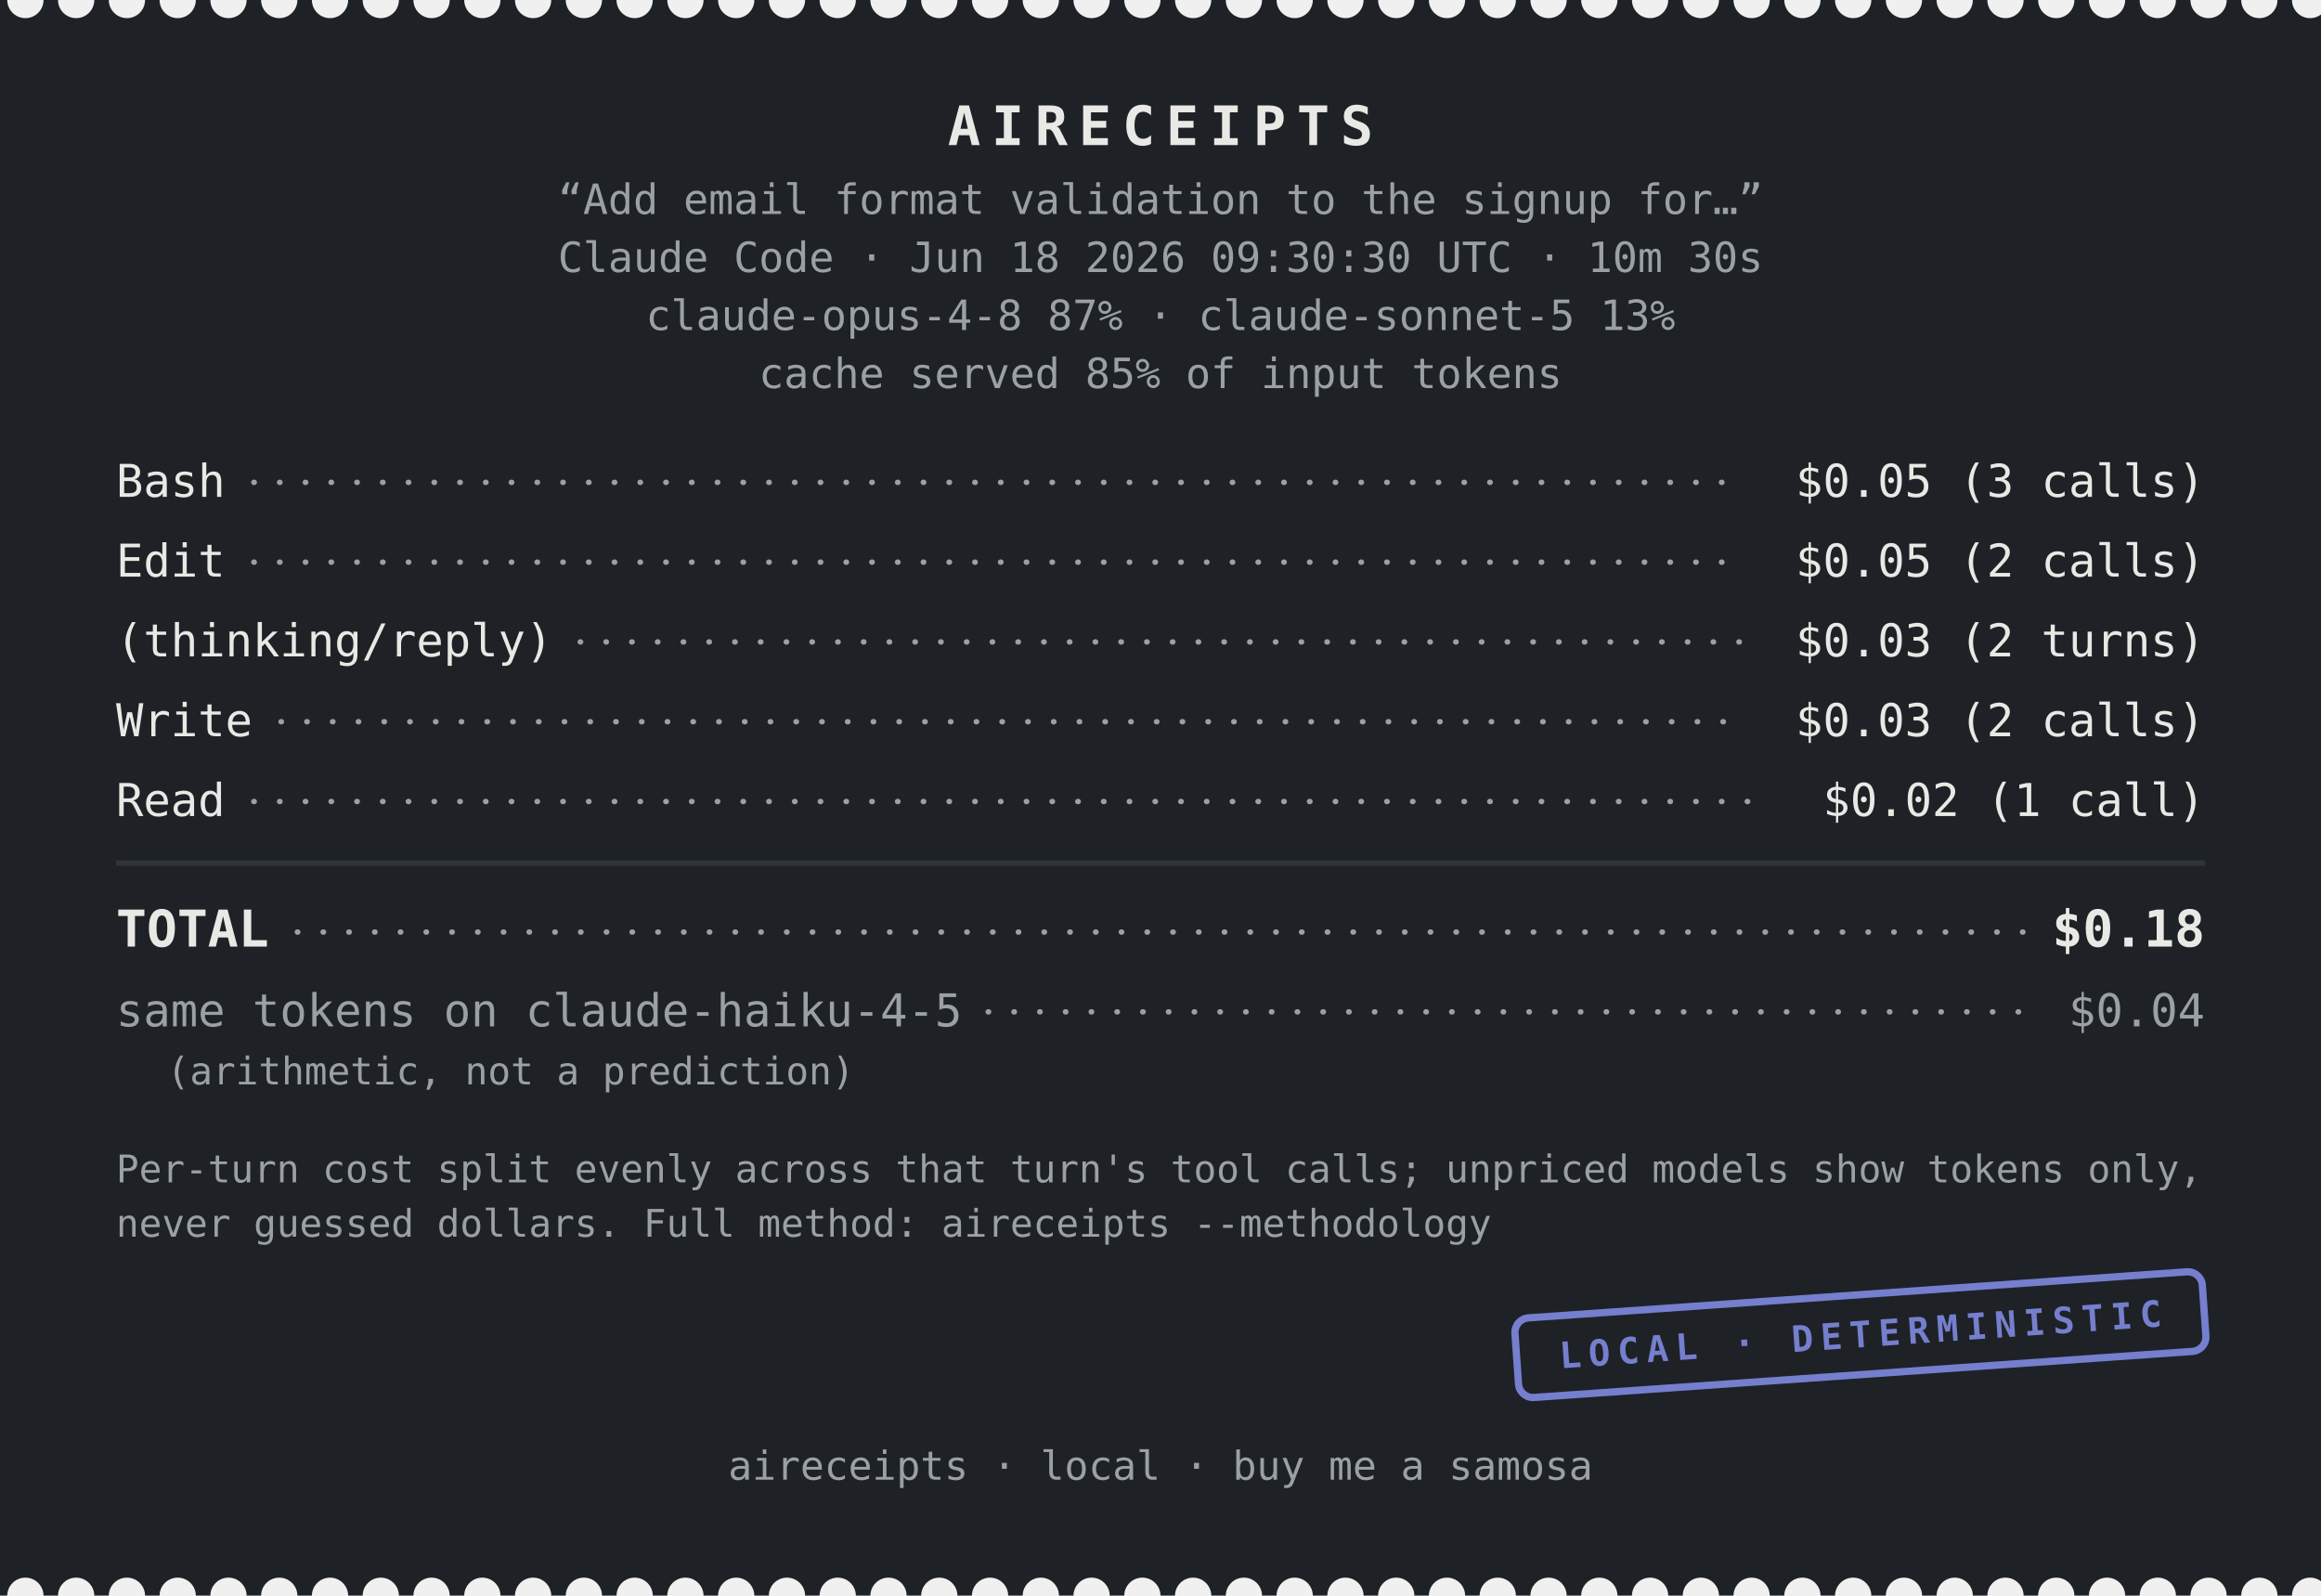
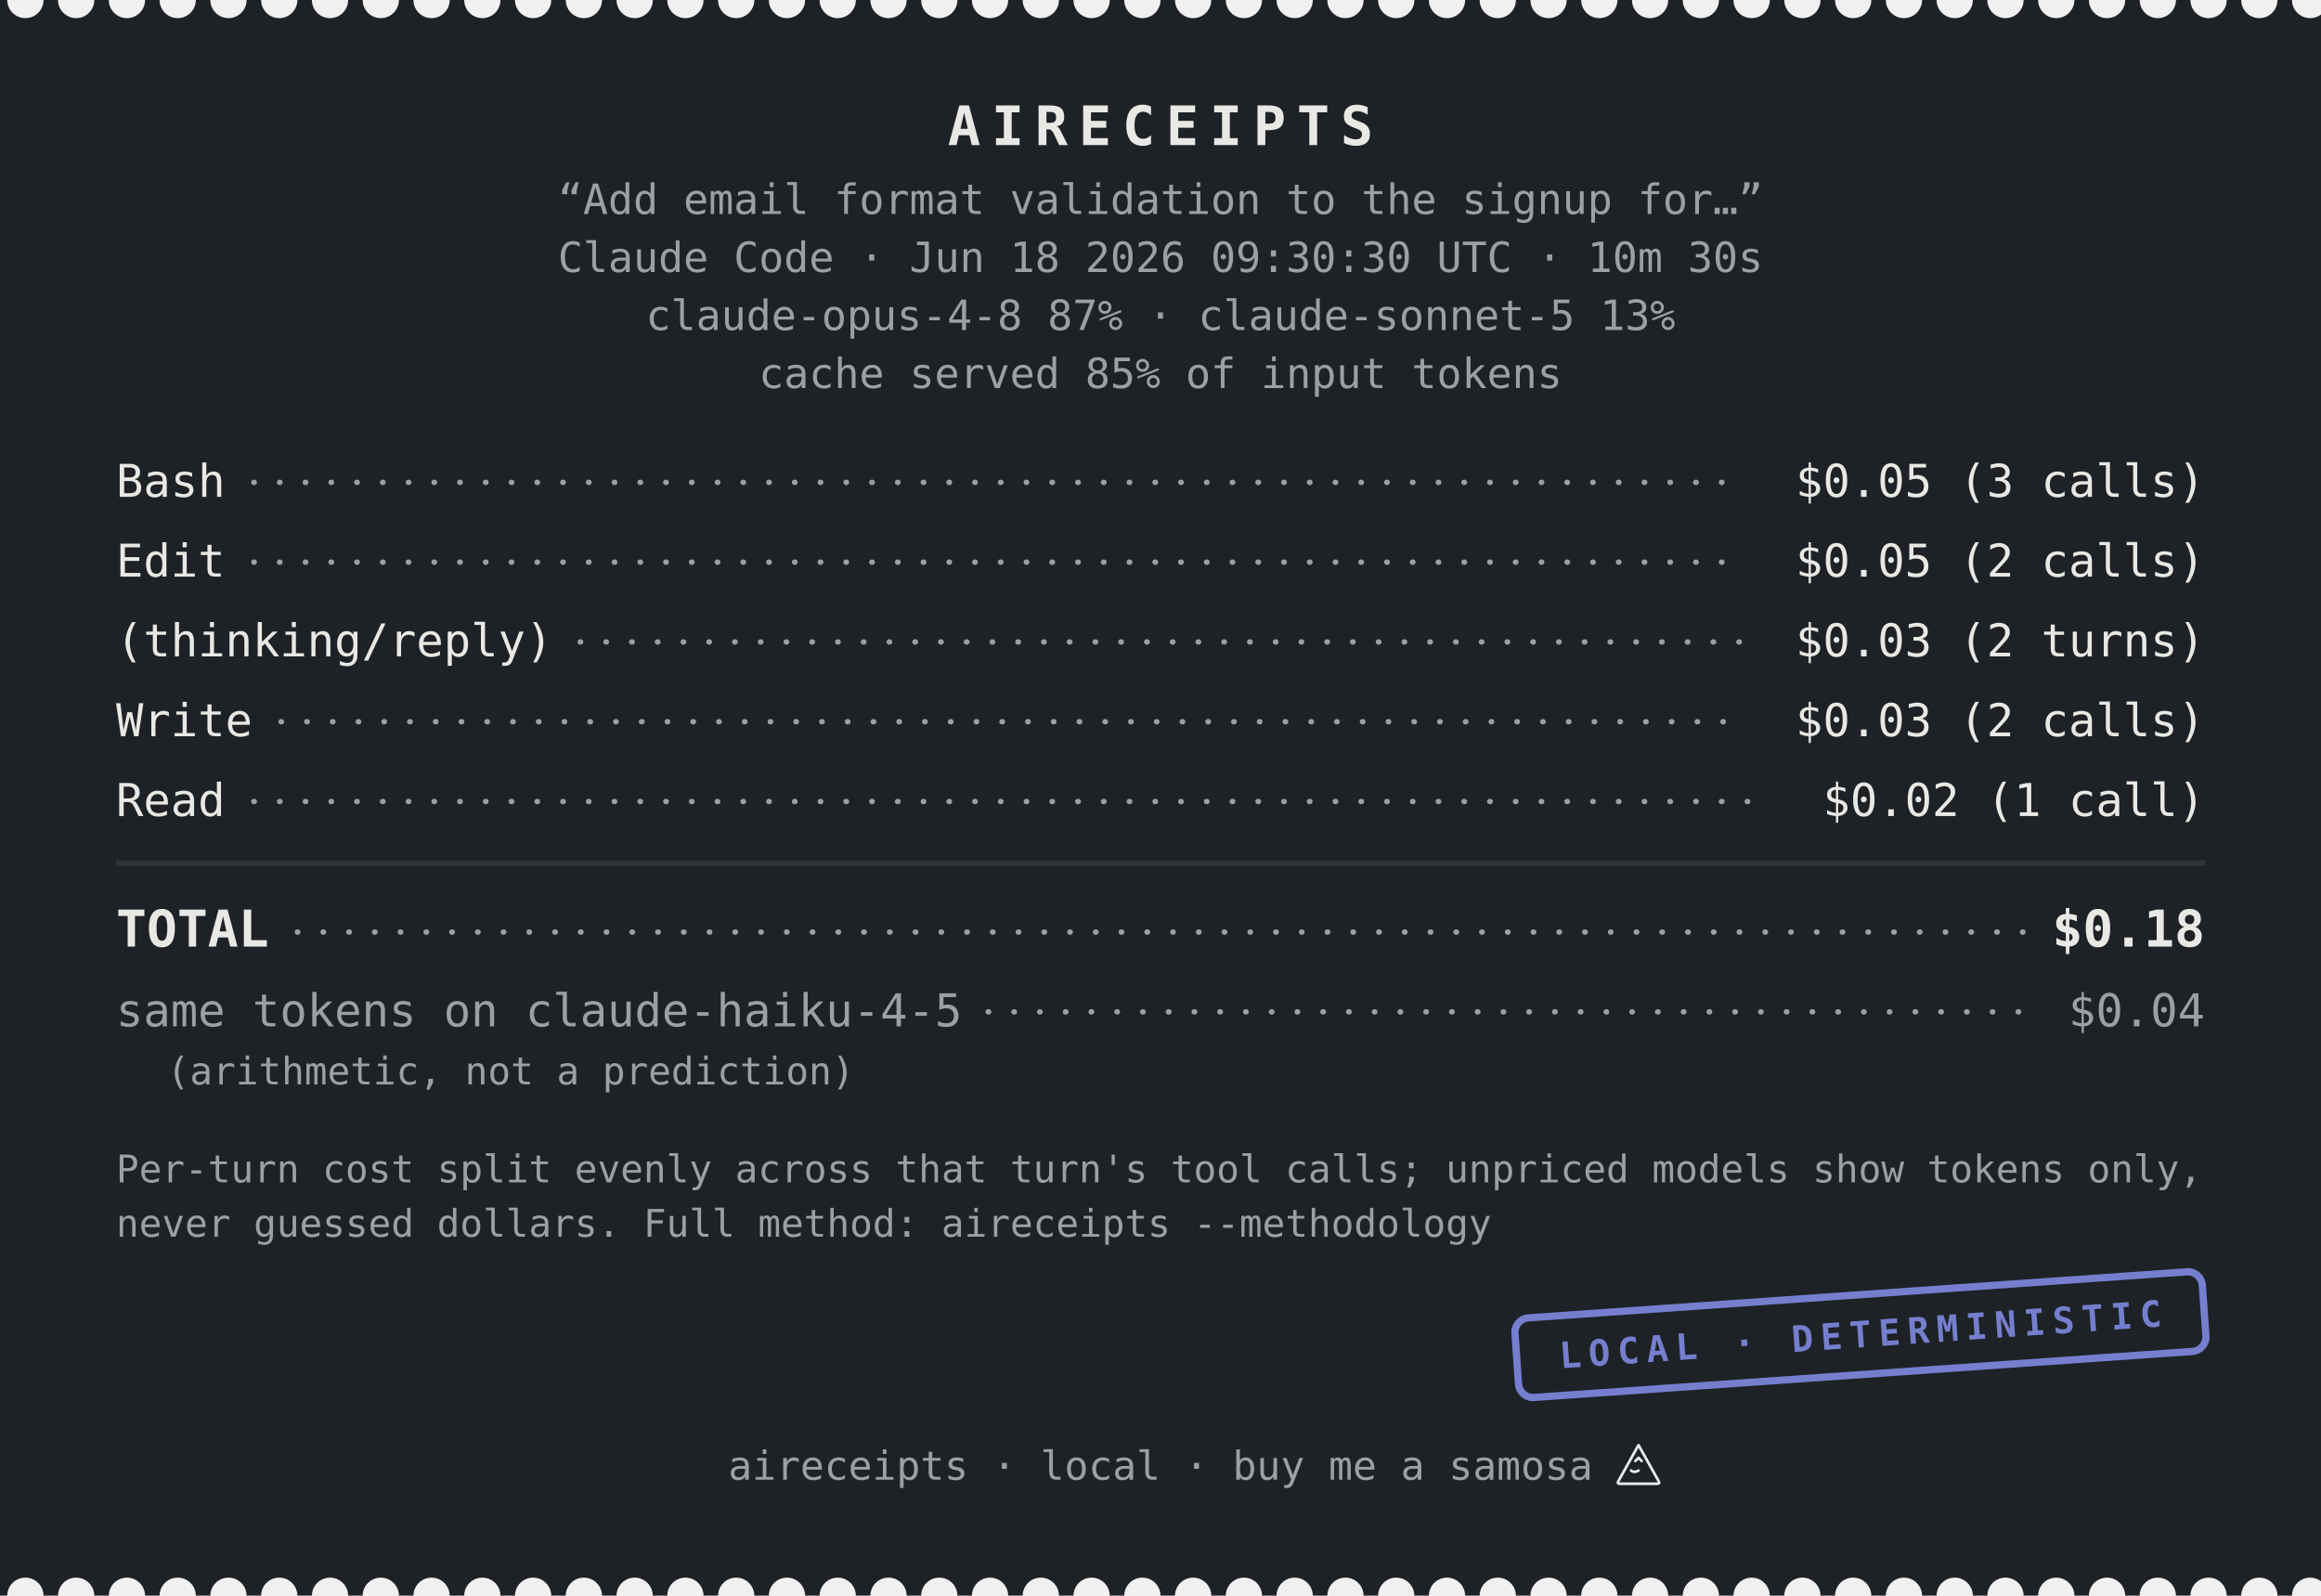
<svg xmlns="http://www.w3.org/2000/svg" width="640" height="440" viewBox="0 0 640 440" font-family="&quot;SF Mono&quot;,&quot;Cascadia Code&quot;,&quot;JetBrains Mono&quot;,Menlo,Consolas,monospace" role="img" aria-label="aireceipts cost receipt">
  <g transform="translate(0 0)">
    <defs>
      <mask id="perf-0" maskUnits="userSpaceOnUse" x="-5" y="-5" width="650" height="450">
        <rect x="0" y="0" width="640" height="440" fill="#FFFFFF" />
        <g class="perf-top">
          <circle cx="7" cy="0" r="5" fill="#000000" />
          <circle cx="21" cy="0" r="5" fill="#000000" />
          <circle cx="35" cy="0" r="5" fill="#000000" />
          <circle cx="49" cy="0" r="5" fill="#000000" />
          <circle cx="63" cy="0" r="5" fill="#000000" />
          <circle cx="77" cy="0" r="5" fill="#000000" />
          <circle cx="91" cy="0" r="5" fill="#000000" />
          <circle cx="105" cy="0" r="5" fill="#000000" />
          <circle cx="119" cy="0" r="5" fill="#000000" />
          <circle cx="133" cy="0" r="5" fill="#000000" />
          <circle cx="147" cy="0" r="5" fill="#000000" />
          <circle cx="161" cy="0" r="5" fill="#000000" />
          <circle cx="175" cy="0" r="5" fill="#000000" />
          <circle cx="189" cy="0" r="5" fill="#000000" />
          <circle cx="203" cy="0" r="5" fill="#000000" />
          <circle cx="217" cy="0" r="5" fill="#000000" />
          <circle cx="231" cy="0" r="5" fill="#000000" />
          <circle cx="245" cy="0" r="5" fill="#000000" />
          <circle cx="259" cy="0" r="5" fill="#000000" />
          <circle cx="273" cy="0" r="5" fill="#000000" />
          <circle cx="287" cy="0" r="5" fill="#000000" />
          <circle cx="301" cy="0" r="5" fill="#000000" />
          <circle cx="315" cy="0" r="5" fill="#000000" />
          <circle cx="329" cy="0" r="5" fill="#000000" />
          <circle cx="343" cy="0" r="5" fill="#000000" />
          <circle cx="357" cy="0" r="5" fill="#000000" />
          <circle cx="371" cy="0" r="5" fill="#000000" />
          <circle cx="385" cy="0" r="5" fill="#000000" />
          <circle cx="399" cy="0" r="5" fill="#000000" />
          <circle cx="413" cy="0" r="5" fill="#000000" />
          <circle cx="427" cy="0" r="5" fill="#000000" />
          <circle cx="441" cy="0" r="5" fill="#000000" />
          <circle cx="455" cy="0" r="5" fill="#000000" />
          <circle cx="469" cy="0" r="5" fill="#000000" />
          <circle cx="483" cy="0" r="5" fill="#000000" />
          <circle cx="497" cy="0" r="5" fill="#000000" />
          <circle cx="511" cy="0" r="5" fill="#000000" />
          <circle cx="525" cy="0" r="5" fill="#000000" />
          <circle cx="539" cy="0" r="5" fill="#000000" />
          <circle cx="553" cy="0" r="5" fill="#000000" />
          <circle cx="567" cy="0" r="5" fill="#000000" />
          <circle cx="581" cy="0" r="5" fill="#000000" />
          <circle cx="595" cy="0" r="5" fill="#000000" />
          <circle cx="609" cy="0" r="5" fill="#000000" />
          <circle cx="623" cy="0" r="5" fill="#000000" />
          <circle cx="637" cy="0" r="5" fill="#000000" />
        </g>
        <g class="perf-bottom">
          <circle cx="7" cy="440" r="5" fill="#000000" />
          <circle cx="21" cy="440" r="5" fill="#000000" />
          <circle cx="35" cy="440" r="5" fill="#000000" />
          <circle cx="49" cy="440" r="5" fill="#000000" />
          <circle cx="63" cy="440" r="5" fill="#000000" />
          <circle cx="77" cy="440" r="5" fill="#000000" />
          <circle cx="91" cy="440" r="5" fill="#000000" />
          <circle cx="105" cy="440" r="5" fill="#000000" />
          <circle cx="119" cy="440" r="5" fill="#000000" />
          <circle cx="133" cy="440" r="5" fill="#000000" />
          <circle cx="147" cy="440" r="5" fill="#000000" />
          <circle cx="161" cy="440" r="5" fill="#000000" />
          <circle cx="175" cy="440" r="5" fill="#000000" />
          <circle cx="189" cy="440" r="5" fill="#000000" />
          <circle cx="203" cy="440" r="5" fill="#000000" />
          <circle cx="217" cy="440" r="5" fill="#000000" />
          <circle cx="231" cy="440" r="5" fill="#000000" />
          <circle cx="245" cy="440" r="5" fill="#000000" />
          <circle cx="259" cy="440" r="5" fill="#000000" />
          <circle cx="273" cy="440" r="5" fill="#000000" />
          <circle cx="287" cy="440" r="5" fill="#000000" />
          <circle cx="301" cy="440" r="5" fill="#000000" />
          <circle cx="315" cy="440" r="5" fill="#000000" />
          <circle cx="329" cy="440" r="5" fill="#000000" />
          <circle cx="343" cy="440" r="5" fill="#000000" />
          <circle cx="357" cy="440" r="5" fill="#000000" />
          <circle cx="371" cy="440" r="5" fill="#000000" />
          <circle cx="385" cy="440" r="5" fill="#000000" />
          <circle cx="399" cy="440" r="5" fill="#000000" />
          <circle cx="413" cy="440" r="5" fill="#000000" />
          <circle cx="427" cy="440" r="5" fill="#000000" />
          <circle cx="441" cy="440" r="5" fill="#000000" />
          <circle cx="455" cy="440" r="5" fill="#000000" />
          <circle cx="469" cy="440" r="5" fill="#000000" />
          <circle cx="483" cy="440" r="5" fill="#000000" />
          <circle cx="497" cy="440" r="5" fill="#000000" />
          <circle cx="511" cy="440" r="5" fill="#000000" />
          <circle cx="525" cy="440" r="5" fill="#000000" />
          <circle cx="539" cy="440" r="5" fill="#000000" />
          <circle cx="553" cy="440" r="5" fill="#000000" />
          <circle cx="567" cy="440" r="5" fill="#000000" />
          <circle cx="581" cy="440" r="5" fill="#000000" />
          <circle cx="595" cy="440" r="5" fill="#000000" />
          <circle cx="609" cy="440" r="5" fill="#000000" />
          <circle cx="623" cy="440" r="5" fill="#000000" />
          <circle cx="637" cy="440" r="5" fill="#000000" />
        </g>
      </mask>
    </defs>
    <rect x="0" y="0" width="640" height="440" fill="#1E2226" mask="url(#perf-0)" />
    <text x="320" y="40" font-size="15" fill="#E8E8E4" text-anchor="middle" font-weight="700" letter-spacing="3">AIRECEIPTS</text>
    <text x="320" y="59" font-size="11.5" fill="#9AA0A6" text-anchor="middle">“Add email format validation to the signup for…”</text>
    <text x="320" y="75" font-size="11.5" fill="#9AA0A6" text-anchor="middle">Claude Code · Jun 18 2026 09:30:30 UTC · 10m 30s</text>
    <text x="320" y="91" font-size="11.5" fill="#9AA0A6" text-anchor="middle">claude-opus-4-8 87% · claude-sonnet-5 13%</text>
    <text x="320" y="107" font-size="11.5" fill="#9AA0A6" text-anchor="middle">cache served 85% of input tokens</text>
    <text x="32" y="137" font-size="12.5" fill="#E8E8E4" text-anchor="start">Bash</text>
    <text x="608" y="137" font-size="12.5" fill="#E8E8E4" text-anchor="end">$0.05  (3 calls)</text>
    <line x1="70" y1="133" x2="480" y2="133" stroke="#9AA0A6" stroke-width="1.5" stroke-linecap="round" stroke-dasharray="0.1 7" />
    <text x="32" y="159" font-size="12.5" fill="#E8E8E4" text-anchor="start">Edit</text>
    <text x="608" y="159" font-size="12.5" fill="#E8E8E4" text-anchor="end">$0.05  (2 calls)</text>
    <line x1="70" y1="155" x2="480" y2="155" stroke="#9AA0A6" stroke-width="1.5" stroke-linecap="round" stroke-dasharray="0.1 7" />
    <text x="32" y="181" font-size="12.5" fill="#E8E8E4" text-anchor="start">(thinking/reply)</text>
    <text x="608" y="181" font-size="12.5" fill="#E8E8E4" text-anchor="end">$0.03  (2 turns)</text>
    <line x1="160" y1="177" x2="480" y2="177" stroke="#9AA0A6" stroke-width="1.5" stroke-linecap="round" stroke-dasharray="0.1 7" />
    <text x="32" y="203" font-size="12.5" fill="#E8E8E4" text-anchor="start">Write</text>
    <text x="608" y="203" font-size="12.5" fill="#E8E8E4" text-anchor="end">$0.03  (2 calls)</text>
    <line x1="77.5" y1="199" x2="480" y2="199" stroke="#9AA0A6" stroke-width="1.5" stroke-linecap="round" stroke-dasharray="0.1 7" />
    <text x="32" y="225" font-size="12.5" fill="#E8E8E4" text-anchor="start">Read</text>
    <text x="608" y="225" font-size="12.5" fill="#E8E8E4" text-anchor="end">$0.02  (1 call)</text>
    <line x1="70" y1="221" x2="487.5" y2="221" stroke="#9AA0A6" stroke-width="1.5" stroke-linecap="round" stroke-dasharray="0.1 7" />
    <line x1="32" y1="238" x2="608" y2="238" stroke="#2E3438" stroke-width="1.5" />
    <text x="32" y="261" font-size="14" fill="#E8E8E4" text-anchor="start" font-weight="700">TOTAL</text>
    <text x="608" y="261" font-size="14" fill="#E8E8E4" text-anchor="end" font-weight="700">$0.18</text>
    <line x1="82" y1="257" x2="558" y2="257" stroke="#9AA0A6" stroke-width="1.5" stroke-linecap="round" stroke-dasharray="0.1 7" />
    <text x="32" y="283" font-size="12.5" fill="#9AA0A6" text-anchor="start" font-weight="400">same tokens on claude-haiku-4-5</text>
    <text x="608" y="283" font-size="12.5" fill="#9AA0A6" text-anchor="end" font-weight="400">$0.04</text>
    <line x1="272.5" y1="279" x2="562.5" y2="279" stroke="#9AA0A6" stroke-width="1.5" stroke-linecap="round" stroke-dasharray="0.1 7" />
    <text x="46" y="299" font-size="10.5" fill="#9AA0A6" text-anchor="start">(arithmetic, not a prediction)</text>
    <text x="32" y="326" font-size="10.5" fill="#9AA0A6" text-anchor="start">Per-turn cost split evenly across that turn's tool calls; unpriced models show tokens only,</text>
    <text x="32" y="341" font-size="10.5" fill="#9AA0A6" text-anchor="start">never guessed dollars. Full method: aireceipts --methodology</text>
    <g class="stamp" opacity="0.8" transform="rotate(-4 513 368)">
      <rect x="418" y="357" width="190" height="22" rx="4" fill="none" stroke="#8B96F8" stroke-width="2" />
      <text x="513" y="371.5" font-size="10" fill="#8B96F8" text-anchor="middle" font-weight="700" letter-spacing="2">LOCAL · DETERMINISTIC</text>
    </g>
    <text x="320" y="408" font-size="11" fill="#9AA0A6" text-anchor="middle">aireceipts · local · buy me a samosa</text>
+     <g transform="translate(444.8 397) scale(0.292)" fill="none" stroke="#e6edf3" stroke-width="2.5" stroke-linejoin="round" stroke-linecap="round">
+       <path d="M24 5 L43 39 Q44.5 41.5 41.5 41.5 H6.5 Q3.5 41.5 5 39 Z" />
+       <path d="M17 29 q3 2.5 7 0" />
+       <path d="M21 20 l3 -3 3 3" />
+     </g>
  </g>
</svg>
